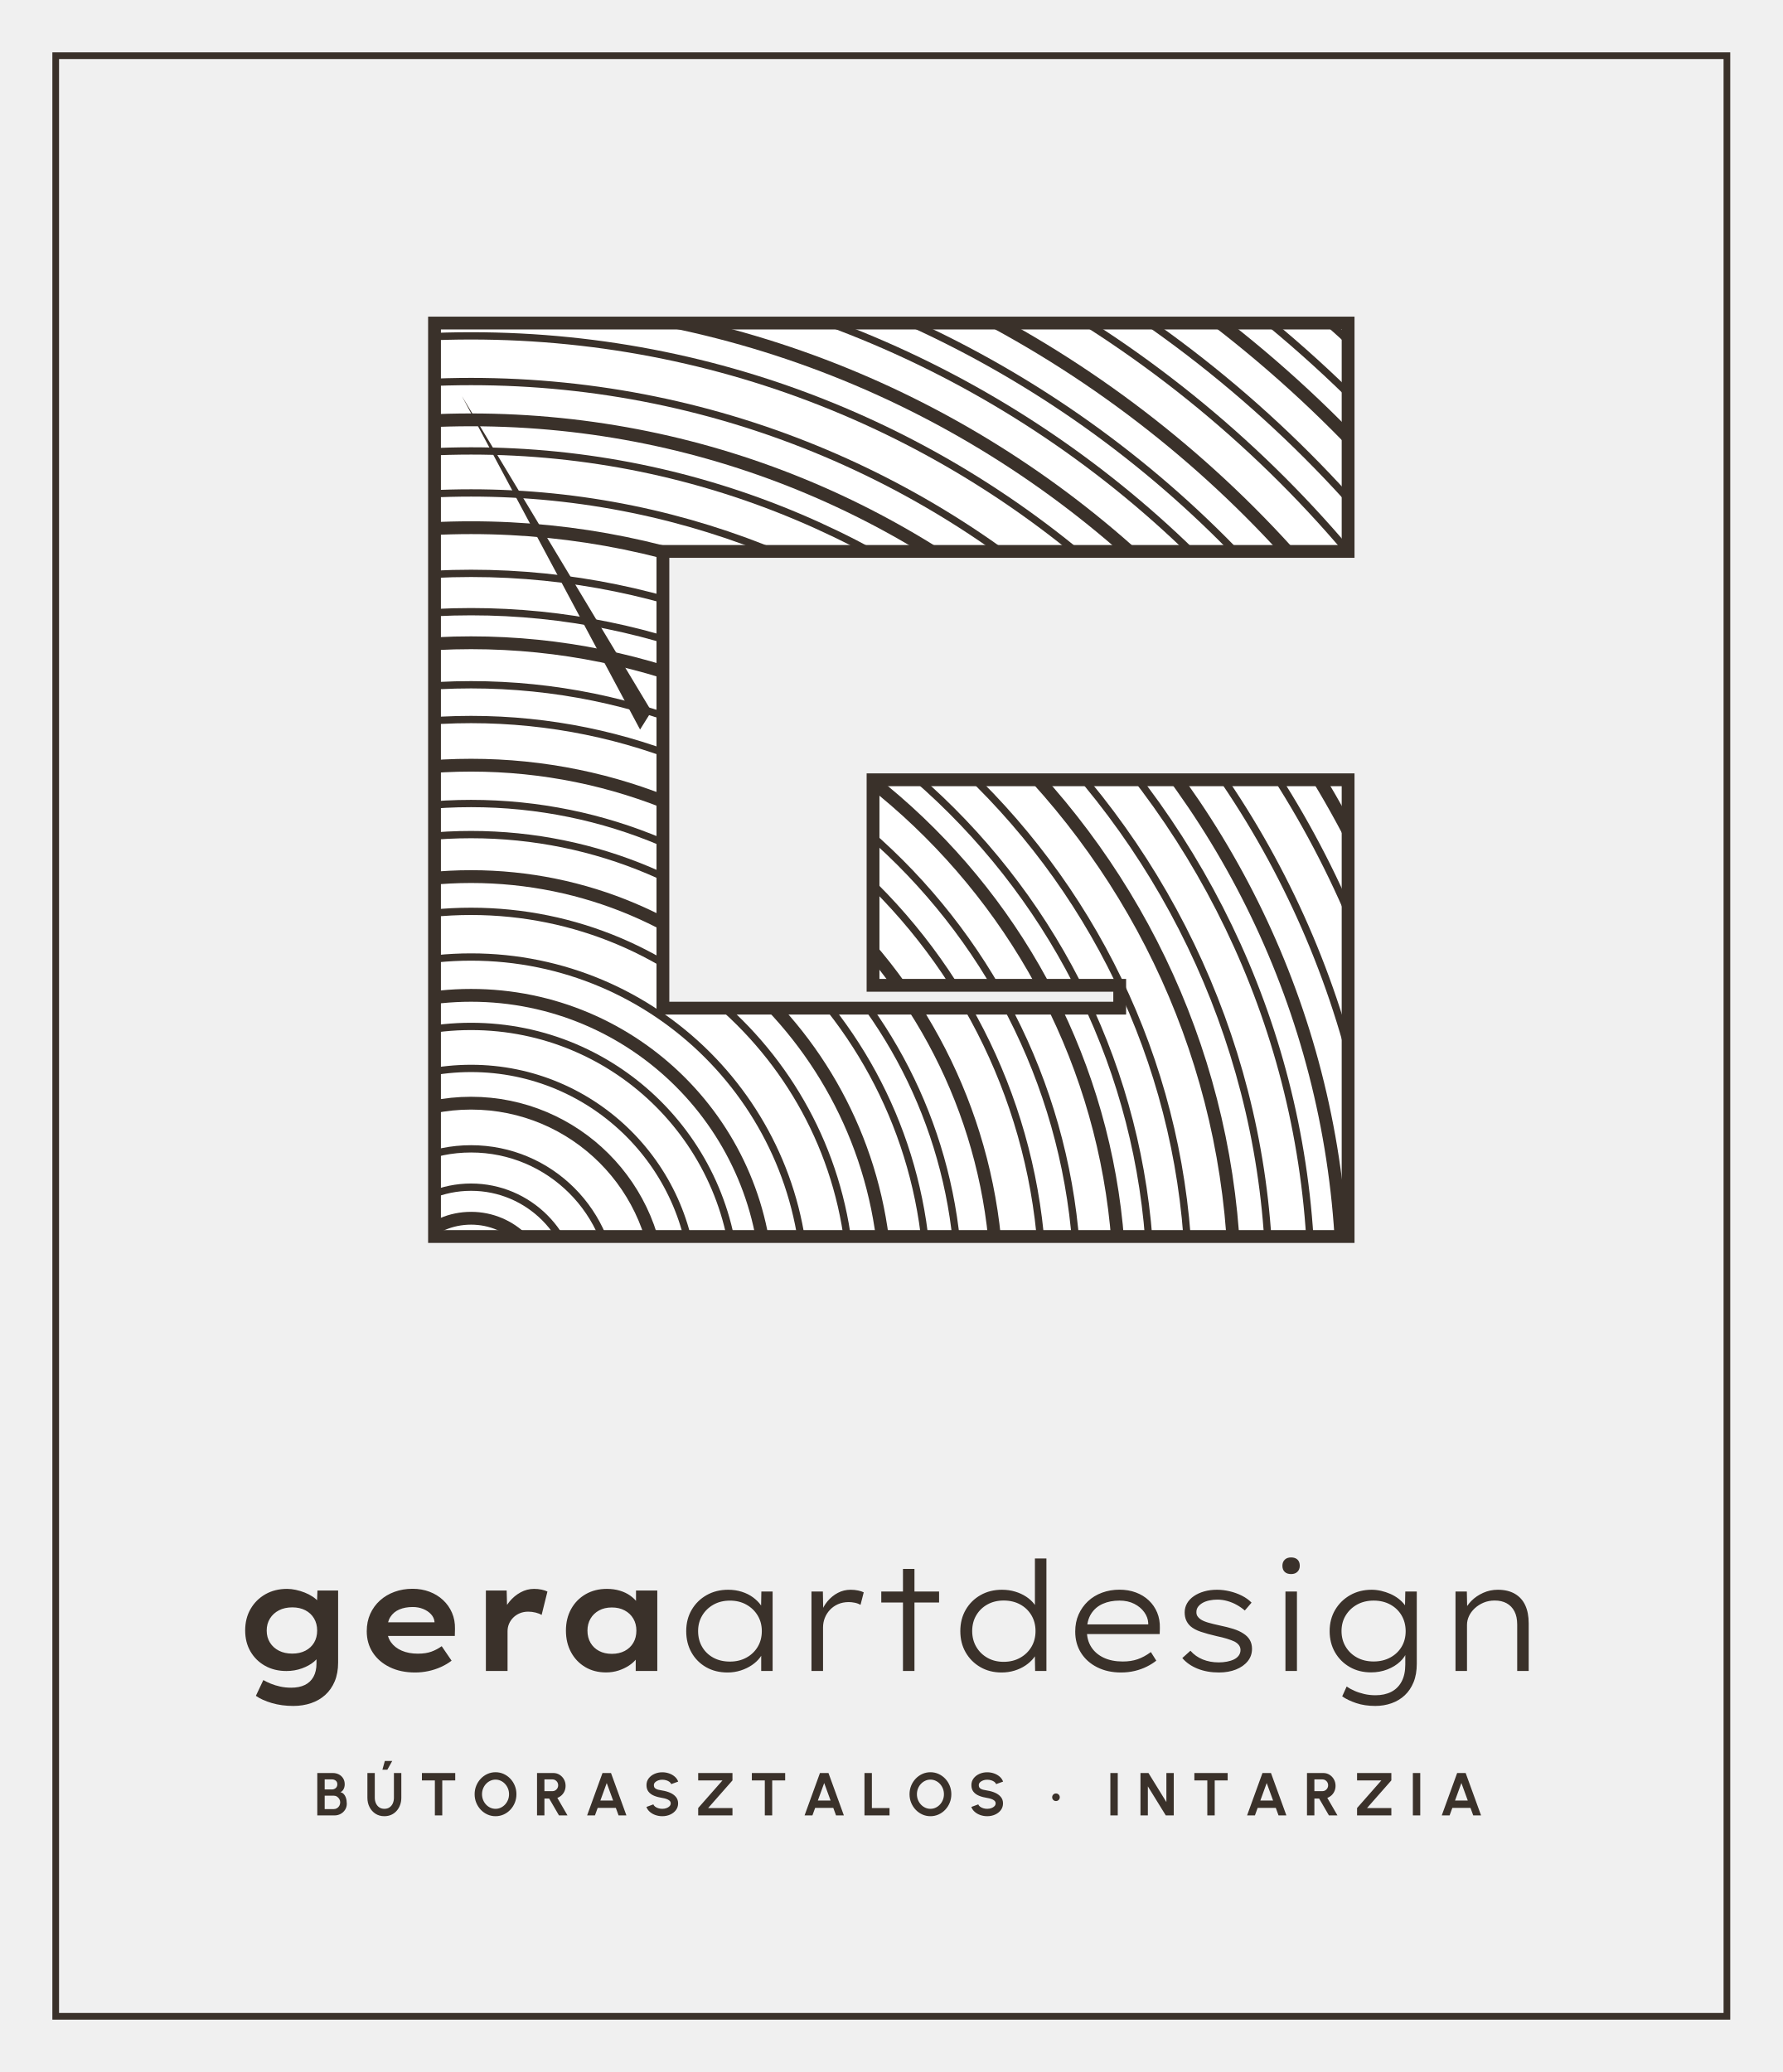
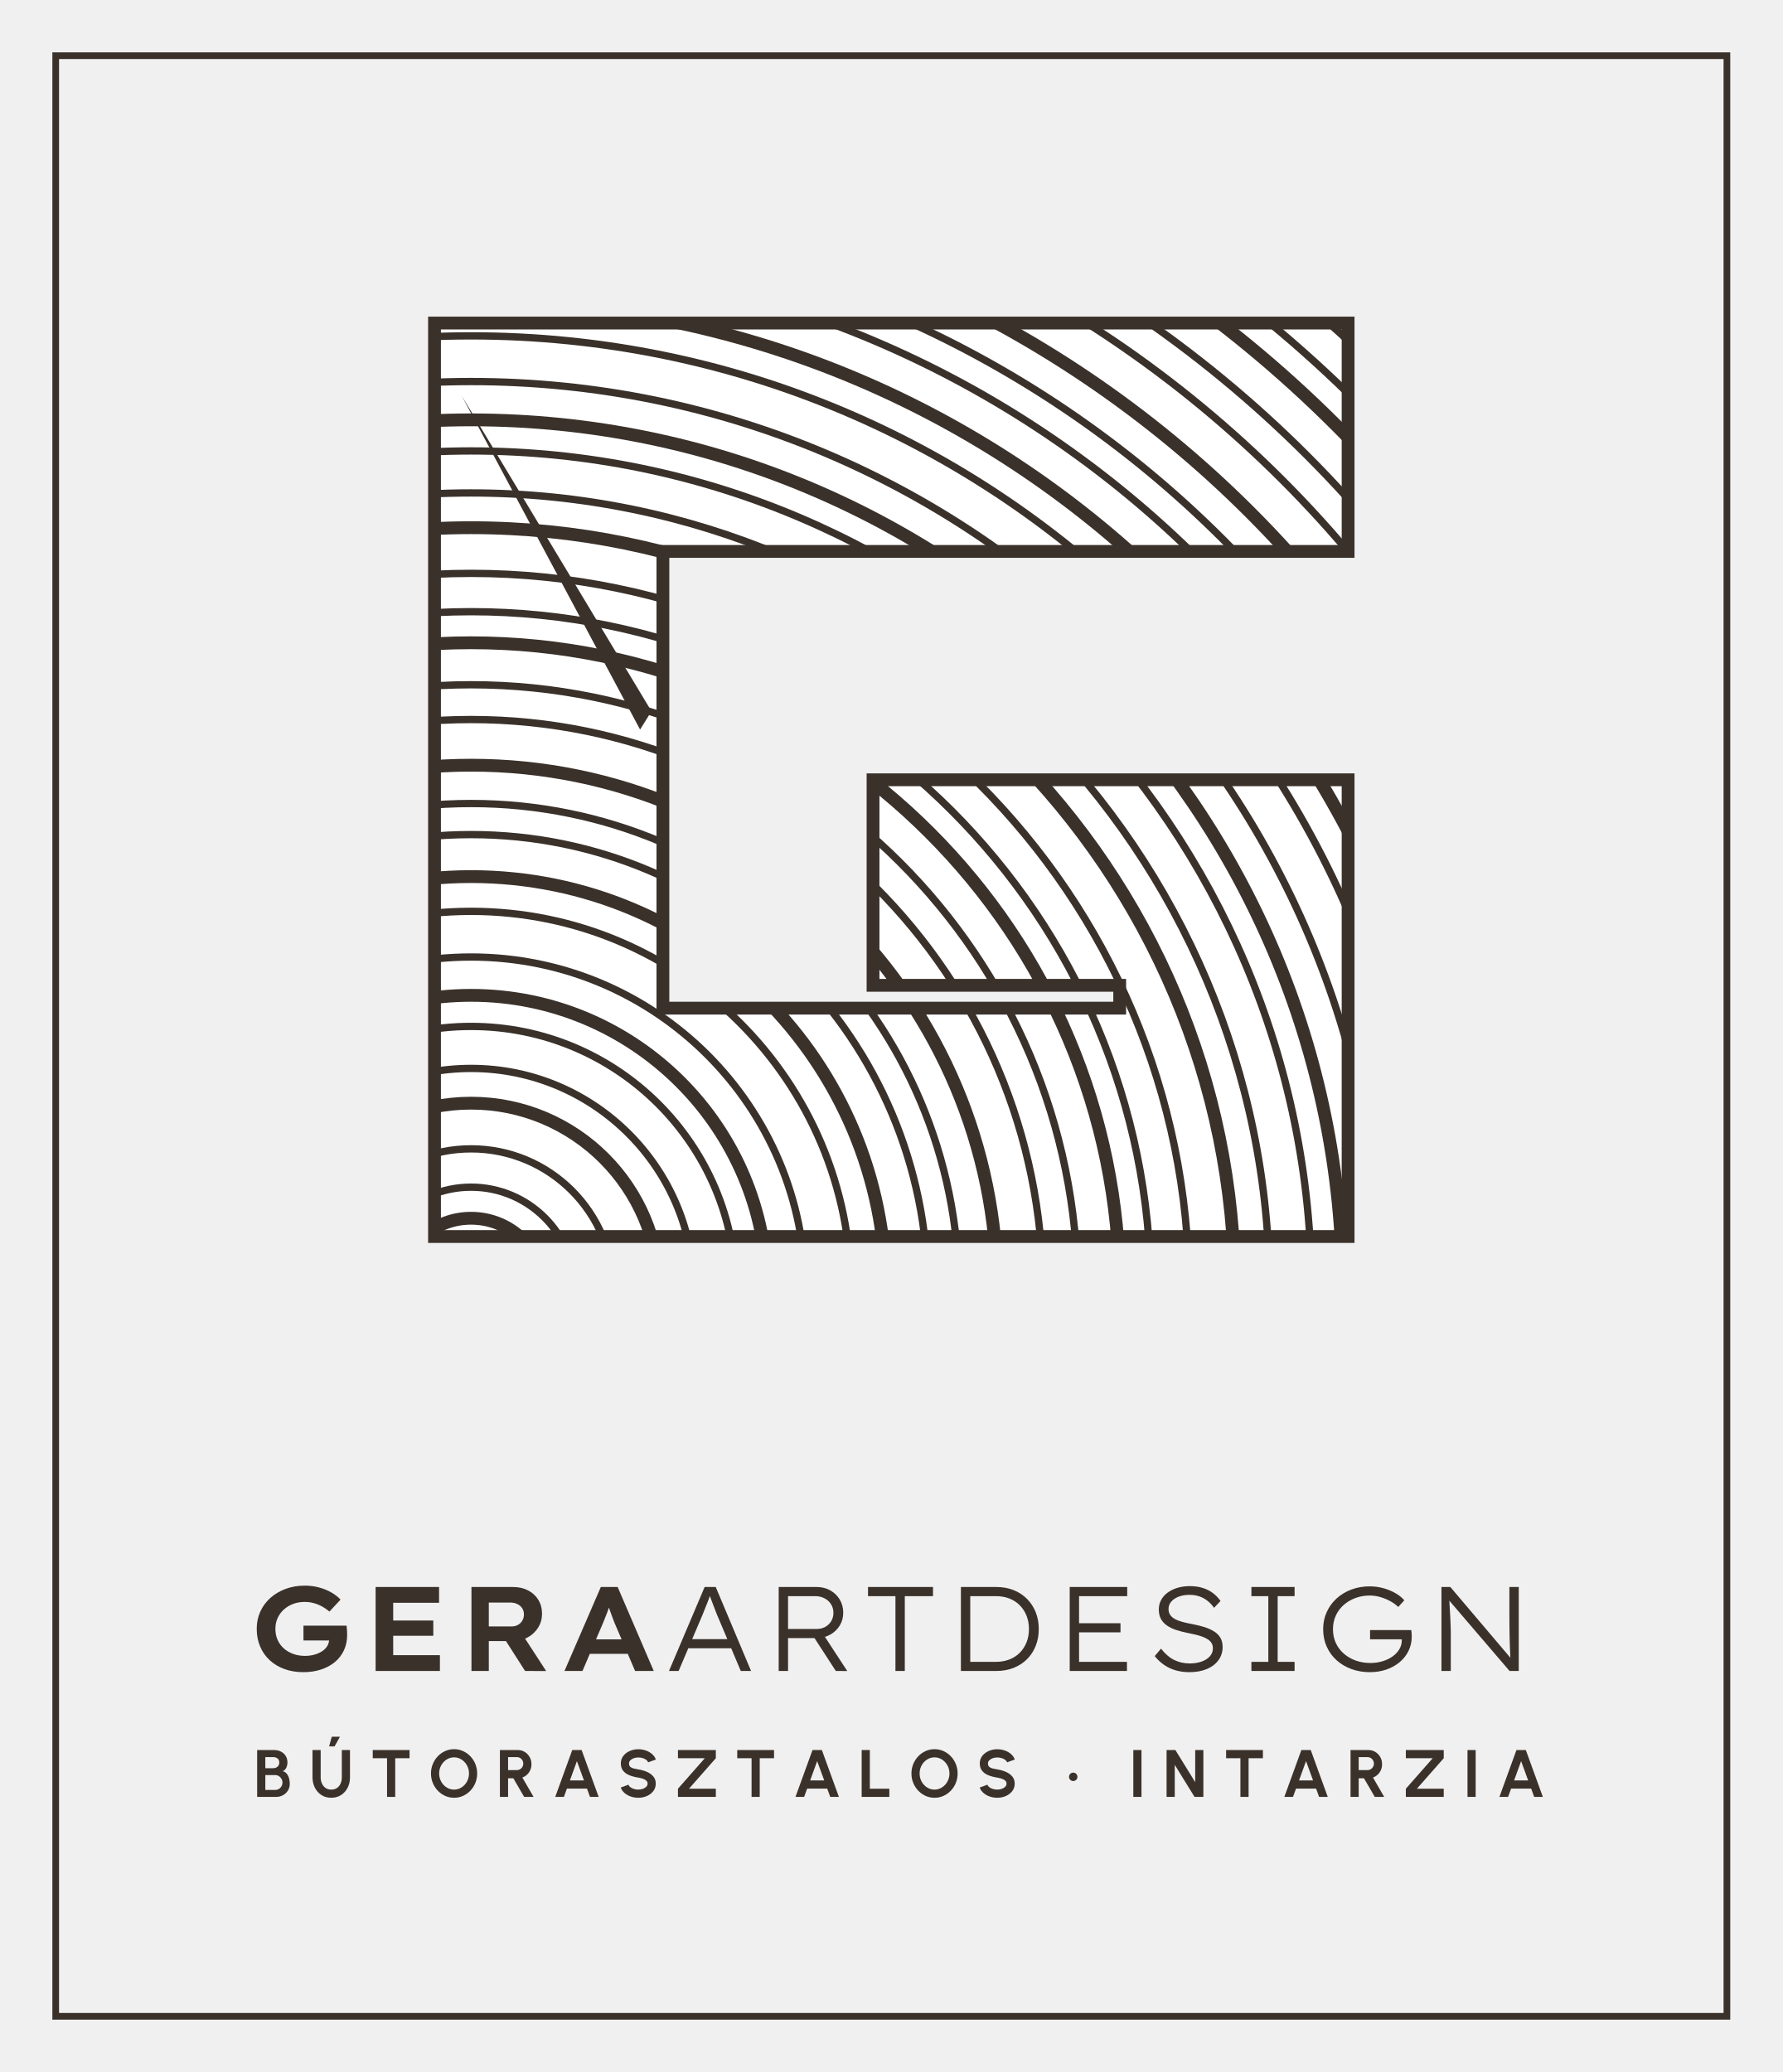
<svg xmlns="http://www.w3.org/2000/svg" viewBox="0 0 320 372" width="320" height="372">
  <rect x="10" y="10" width="300" height="352" fill="none" stroke="#3A312A" stroke-width="1.2" />
  <defs>
    <clipPath id="e5">
      <path d="M78 58H242V99H119V181H201V176.9H156.72V140H242V222H78Z" />
    </clipPath>
  </defs>
  <g clip-path="url(#e5)">
    <rect x="78" y="58" width="164" height="164" fill="#FFFFFF" />
    <circle cx="84.56" cy="231.84" r="13.12" fill="none" stroke="#3A312A" stroke-width="2.3" />
    <circle cx="84.56" cy="231.84" r="18.7" fill="none" stroke="#3A312A" stroke-width="1.31" />
    <circle cx="84.56" cy="231.84" r="25.58" fill="none" stroke="#3A312A" stroke-width="1.31" />
    <circle cx="84.56" cy="231.84" r="33.78" fill="none" stroke="#3A312A" stroke-width="2.3" />
    <circle cx="84.56" cy="231.84" r="40.02" fill="none" stroke="#3A312A" stroke-width="1.31" />
    <circle cx="84.56" cy="231.84" r="47.56" fill="none" stroke="#3A312A" stroke-width="1.31" />
    <circle cx="84.56" cy="231.84" r="53.14" fill="none" stroke="#3A312A" stroke-width="2.3" />
    <circle cx="84.56" cy="231.84" r="60.02" fill="none" stroke="#3A312A" stroke-width="1.31" />
    <circle cx="84.56" cy="231.84" r="68.22" fill="none" stroke="#3A312A" stroke-width="1.31" />
    <circle cx="84.56" cy="231.84" r="74.46" fill="none" stroke="#3A312A" stroke-width="2.3" />
    <circle cx="84.56" cy="231.84" r="82" fill="none" stroke="#3A312A" stroke-width="1.31" />
    <circle cx="84.56" cy="231.84" r="87.58" fill="none" stroke="#3A312A" stroke-width="1.31" />
    <circle cx="84.56" cy="231.84" r="94.46" fill="none" stroke="#3A312A" stroke-width="2.3" />
    <circle cx="84.56" cy="231.84" r="102.66" fill="none" stroke="#3A312A" stroke-width="1.31" />
    <circle cx="84.56" cy="231.84" r="108.9" fill="none" stroke="#3A312A" stroke-width="1.31" />
    <circle cx="84.56" cy="231.84" r="116.44" fill="none" stroke="#3A312A" stroke-width="2.3" />
    <circle cx="84.56" cy="231.84" r="122.02" fill="none" stroke="#3A312A" stroke-width="1.31" />
    <circle cx="84.56" cy="231.84" r="128.9" fill="none" stroke="#3A312A" stroke-width="1.31" />
    <circle cx="84.56" cy="231.84" r="137.1" fill="none" stroke="#3A312A" stroke-width="2.3" />
    <circle cx="84.56" cy="231.84" r="143.34" fill="none" stroke="#3A312A" stroke-width="1.31" />
    <circle cx="84.56" cy="231.84" r="150.88" fill="none" stroke="#3A312A" stroke-width="1.31" />
    <circle cx="84.56" cy="231.84" r="156.46" fill="none" stroke="#3A312A" stroke-width="2.3" />
    <circle cx="84.56" cy="231.84" r="163.34" fill="none" stroke="#3A312A" stroke-width="1.31" />
    <circle cx="84.56" cy="231.84" r="171.54" fill="none" stroke="#3A312A" stroke-width="1.31" />
    <circle cx="84.56" cy="231.84" r="177.78" fill="none" stroke="#3A312A" stroke-width="2.3" />
    <circle cx="84.56" cy="231.84" r="185.32" fill="none" stroke="#3A312A" stroke-width="1.31" />
    <circle cx="84.56" cy="231.84" r="190.9" fill="none" stroke="#3A312A" stroke-width="1.31" />
    <circle cx="84.56" cy="231.84" r="197.78" fill="none" stroke="#3A312A" stroke-width="2.3" />
    <circle cx="84.56" cy="231.84" r="205.98" fill="none" stroke="#3A312A" stroke-width="1.31" />
    <circle cx="84.56" cy="231.84" r="212.22" fill="none" stroke="#3A312A" stroke-width="1.31" />
    <circle cx="84.56" cy="231.84" r="219.76" fill="none" stroke="#3A312A" stroke-width="2.3" />
    <circle cx="84.56" cy="231.84" r="225.34" fill="none" stroke="#3A312A" stroke-width="1.31" />
    <circle cx="84.56" cy="231.84" r="232.22" fill="none" stroke="#3A312A" stroke-width="1.31" />
    <circle cx="84.56" cy="231.84" r="240.42" fill="none" stroke="#3A312A" stroke-width="2.3" />
    <circle cx="84.56" cy="231.84" r="246.66" fill="none" stroke="#3A312A" stroke-width="1.31" />
    <circle cx="84.56" cy="231.84" r="254.2" fill="none" stroke="#3A312A" stroke-width="1.31" />
    <circle cx="84.56" cy="231.84" r="259.78" fill="none" stroke="#3A312A" stroke-width="2.3" />
    <circle cx="84.56" cy="231.84" r="266.66" fill="none" stroke="#3A312A" stroke-width="1.31" />
    <circle cx="84.56" cy="231.84" r="274.86" fill="none" stroke="#3A312A" stroke-width="1.31" />
    <path d="M82.92 71.12L116.95 127.7L114.9 130.98Z" fill="#3A312A" />
  </g>
  <path d="M78 58H242V99H119V181H201V176.9H156.72V140H242V222H78Z" fill="none" stroke="#3A312A" stroke-width="2.3" />
-   <path d="M52.653 306.279Q50.572 306.279 48.802 305.761Q47.032 305.243 45.933 304.463L47.272 301.63Q47.866 301.975 48.626 302.286Q49.386 302.598 50.304 302.8Q51.223 303.003 52.27 303.003Q53.714 303.003 54.721 302.515Q55.728 302.028 56.271 301.048Q56.813 300.068 56.813 298.646V296.548L57.474 296.707Q57.278 297.558 56.396 298.31Q55.515 299.061 54.201 299.534Q52.888 300.008 51.42 300.008Q49.251 300.008 47.587 299.076Q45.923 298.144 44.967 296.507Q44.011 294.871 44.011 292.725Q44.011 290.547 44.981 288.868Q45.951 287.189 47.645 286.225Q49.339 285.262 51.535 285.262Q52.272 285.262 53.094 285.437Q53.916 285.612 54.697 285.921Q55.478 286.231 56.123 286.657Q56.767 287.083 57.185 287.588Q57.603 288.093 57.668 288.638L56.866 288.867L56.983 285.562H60.697V298.477Q60.697 300.403 60.089 301.852Q59.481 303.3 58.401 304.287Q57.321 305.275 55.843 305.777Q54.365 306.279 52.653 306.279ZM52.472 296.883Q53.81 296.883 54.822 296.362Q55.835 295.84 56.384 294.912Q56.933 293.985 56.933 292.746Q56.933 291.507 56.375 290.566Q55.818 289.625 54.814 289.103Q53.81 288.581 52.472 288.581Q51.097 288.581 50.071 289.112Q49.045 289.642 48.46 290.583Q47.875 291.524 47.875 292.746Q47.875 293.968 48.46 294.904Q49.045 295.84 50.071 296.362Q51.097 296.883 52.472 296.883ZM74.504 300.273Q71.92 300.273 69.961 299.315Q68.002 298.358 66.919 296.693Q65.835 295.029 65.835 292.867Q65.835 291.141 66.463 289.749Q67.091 288.357 68.207 287.347Q69.323 286.337 70.825 285.791Q72.326 285.245 74.057 285.245Q75.698 285.245 77.097 285.774Q78.496 286.303 79.532 287.269Q80.569 288.234 81.139 289.551Q81.709 290.868 81.672 292.45L81.644 293.708H68.51L67.883 291.257H78.45L77.998 291.75V291.158Q77.921 290.406 77.367 289.808Q76.812 289.209 75.957 288.864Q75.102 288.518 74.099 288.518Q72.727 288.518 71.692 288.957Q70.658 289.396 70.079 290.299Q69.501 291.202 69.501 292.581Q69.501 293.88 70.186 294.845Q70.87 295.81 72.113 296.352Q73.356 296.894 75.024 296.894Q76.457 296.894 77.455 296.526Q78.452 296.158 79.292 295.553L81.065 298.153Q80.217 298.806 79.142 299.29Q78.067 299.774 76.894 300.024Q75.722 300.273 74.504 300.273ZM87.221 300.0V285.562H90.952L91.079 290.477L90.216 289.895Q90.582 288.609 91.449 287.554Q92.317 286.499 93.462 285.88Q94.607 285.262 95.866 285.262Q96.559 285.262 97.205 285.393Q97.852 285.524 98.271 285.742L97.226 289.945Q96.81 289.678 96.149 289.515Q95.488 289.352 94.825 289.352Q93.993 289.352 93.307 289.64Q92.622 289.928 92.13 290.422Q91.639 290.916 91.375 291.538Q91.111 292.161 91.111 292.857V300.0ZM108.799 300.262Q106.676 300.262 105.054 299.299Q103.432 298.335 102.511 296.637Q101.591 294.939 101.591 292.751Q101.591 290.562 102.528 288.873Q103.465 287.183 105.126 286.222Q106.787 285.262 108.943 285.262Q110.201 285.262 111.264 285.582Q112.327 285.902 113.119 286.465Q113.912 287.028 114.408 287.704Q114.905 288.38 115.045 289.118L114.171 289.083V285.562H117.991V300.0H114.118V296.306L114.941 296.395Q114.79 297.099 114.268 297.79Q113.746 298.48 112.907 299.032Q112.067 299.584 111.023 299.923Q109.979 300.262 108.799 300.262ZM109.838 296.926Q111.148 296.926 112.144 296.404Q113.14 295.882 113.689 294.941Q114.238 294 114.238 292.751Q114.238 291.545 113.689 290.607Q113.14 289.669 112.144 289.134Q111.148 288.598 109.838 288.598Q108.517 288.598 107.535 289.134Q106.553 289.669 106.004 290.607Q105.455 291.545 105.455 292.751Q105.455 294 106.004 294.941Q106.553 295.882 107.535 296.404Q108.517 296.926 109.838 296.926Z" fill="#3A312A" />
-   <path d="M130.615 300.273Q128.419 300.273 126.751 299.318Q125.082 298.363 124.133 296.685Q123.184 295.006 123.184 292.85Q123.184 290.693 124.168 289.016Q125.151 287.34 126.851 286.38Q128.55 285.419 130.707 285.419Q132.022 285.419 133.156 285.78Q134.29 286.14 135.153 286.769Q136.017 287.398 136.567 288.164Q137.117 288.93 137.233 289.769L136.602 289.561L136.673 285.739H138.694V300.0H136.645V296.299L137.185 295.988Q137.023 296.793 136.451 297.562Q135.879 298.332 134.98 298.943Q134.081 299.554 132.963 299.913Q131.845 300.273 130.615 300.273ZM131.043 298.315Q132.685 298.315 133.98 297.609Q135.274 296.904 136.014 295.671Q136.754 294.439 136.754 292.835Q136.754 291.287 136.021 290.056Q135.288 288.825 133.994 288.097Q132.7 287.368 131.043 287.368Q129.358 287.368 128.07 288.097Q126.782 288.825 126.05 290.056Q125.317 291.287 125.317 292.835Q125.317 294.42 126.033 295.66Q126.749 296.899 128.037 297.607Q129.325 298.315 131.043 298.315ZM145.668 300.0V285.739H147.717L147.788 289.824L147.396 289.565Q147.76 288.425 148.552 287.48Q149.344 286.536 150.403 285.978Q151.462 285.419 152.706 285.419Q153.388 285.419 154.021 285.549Q154.653 285.678 155.05 285.882L154.473 288.132Q154.017 287.863 153.442 287.748Q152.867 287.632 152.377 287.632Q151.285 287.632 150.427 288.014Q149.57 288.395 148.969 289.043Q148.368 289.692 148.056 290.497Q147.745 291.303 147.745 292.175V300.0ZM162.093 300.0V281.682H164.156V300.0ZM158.198 287.706V285.739H168.576V287.706ZM179.804 300.273Q177.645 300.273 175.974 299.301Q174.303 298.33 173.345 296.658Q172.387 294.986 172.387 292.844Q172.387 290.687 173.356 289.015Q174.325 287.343 176.017 286.381Q177.709 285.419 179.855 285.419Q181.124 285.419 182.23 285.753Q183.337 286.086 184.22 286.669Q185.102 287.251 185.681 288.015Q186.26 288.78 186.444 289.623L185.78 289.419V279.799H187.843V300.0H185.818L185.752 296.266L186.293 296.122Q186.128 296.952 185.543 297.689Q184.957 298.427 184.085 299.014Q183.213 299.601 182.115 299.937Q181.016 300.273 179.804 300.273ZM180.168 298.358Q181.821 298.358 183.115 297.64Q184.409 296.921 185.149 295.679Q185.889 294.438 185.889 292.83Q185.889 291.255 185.161 290.013Q184.433 288.771 183.139 288.061Q181.844 287.352 180.168 287.352Q178.526 287.352 177.251 288.061Q175.975 288.771 175.247 290.008Q174.519 291.245 174.519 292.83Q174.519 294.409 175.245 295.658Q175.971 296.907 177.246 297.633Q178.521 298.358 180.168 298.358ZM201.22 300.273Q198.828 300.273 196.964 299.338Q195.1 298.403 194.057 296.751Q193.014 295.099 193.014 292.928Q193.014 291.223 193.621 289.859Q194.228 288.495 195.298 287.489Q196.368 286.484 197.828 285.945Q199.287 285.406 200.964 285.406Q202.562 285.406 203.907 285.908Q205.251 286.411 206.226 287.332Q207.201 288.253 207.725 289.513Q208.249 290.773 208.208 292.302L208.18 293.372H194.681L194.378 291.642H206.626L206.127 292.011L206.118 291.356Q206.061 290.356 205.403 289.439Q204.746 288.522 203.608 287.943Q202.469 287.364 200.95 287.364Q199.27 287.364 197.949 287.951Q196.628 288.538 195.868 289.741Q195.107 290.944 195.107 292.793Q195.107 294.478 195.9 295.711Q196.692 296.944 198.135 297.623Q199.578 298.301 201.55 298.301Q203.031 298.301 204.209 297.897Q205.387 297.494 206.595 296.606L207.566 298.146Q206.856 298.723 205.869 299.216Q204.882 299.709 203.712 299.991Q202.542 300.273 201.22 300.273ZM218.8 300.273Q216.678 300.273 214.981 299.591Q213.284 298.909 212.237 297.68L213.696 296.368Q214.601 297.403 215.904 297.932Q217.206 298.461 218.78 298.461Q219.552 298.461 220.264 298.323Q220.976 298.186 221.515 297.925Q222.055 297.664 222.37 297.229Q222.685 296.794 222.685 296.232Q222.685 295.294 221.598 294.712Q221.055 294.46 220.253 294.211Q219.451 293.962 218.368 293.737Q216.742 293.359 215.568 292.965Q214.394 292.57 213.704 291.967Q213.181 291.486 212.921 290.873Q212.662 290.261 212.662 289.49Q212.662 288.603 213.091 287.853Q213.521 287.103 214.318 286.559Q215.116 286.015 216.168 285.717Q217.22 285.419 218.466 285.419Q219.586 285.419 220.748 285.695Q221.911 285.971 222.935 286.486Q223.958 287 224.669 287.731L223.456 289.146Q222.814 288.585 222.018 288.14Q221.221 287.695 220.326 287.442Q219.432 287.189 218.539 287.189Q217.816 287.189 217.118 287.332Q216.421 287.474 215.908 287.762Q215.394 288.049 215.081 288.459Q214.768 288.869 214.768 289.408Q214.754 289.843 214.953 290.158Q215.151 290.473 215.513 290.725Q216.033 291.072 216.893 291.322Q217.753 291.572 218.986 291.837Q220.341 292.114 221.392 292.447Q222.444 292.779 223.171 293.258Q223.959 293.746 224.355 294.434Q224.751 295.122 224.751 296.016Q224.751 297.297 223.976 298.253Q223.202 299.209 221.864 299.741Q220.526 300.273 218.8 300.273ZM230.753 300.0V285.739H232.816V300.0ZM231.765 282.6Q231.019 282.6 230.613 282.206Q230.206 281.813 230.206 281.108Q230.206 280.443 230.619 280.029Q231.032 279.616 231.765 279.616Q232.51 279.616 232.917 280.009Q233.324 280.403 233.324 281.108Q233.324 281.772 232.91 282.186Q232.497 282.6 231.765 282.6ZM246.886 306.279Q244.976 306.279 243.457 305.769Q241.938 305.258 240.941 304.559L241.739 302.796Q242.322 303.198 243.109 303.549Q243.896 303.9 244.863 304.13Q245.83 304.36 246.928 304.36Q248.547 304.36 249.742 303.751Q250.938 303.142 251.602 301.906Q252.266 300.669 252.266 298.839V296.447L252.618 296.365Q252.275 297.439 251.334 298.323Q250.392 299.207 249.033 299.73Q247.674 300.254 246.124 300.254Q243.97 300.254 242.294 299.292Q240.618 298.33 239.652 296.658Q238.686 294.986 238.686 292.844Q238.686 290.697 239.677 289.025Q240.669 287.353 242.371 286.386Q244.074 285.419 246.237 285.419Q247.069 285.419 247.932 285.617Q248.795 285.816 249.584 286.164Q250.373 286.512 251.028 287.01Q251.683 287.508 252.141 288.112Q252.6 288.716 252.773 289.382L252.195 289.304L252.266 285.739H254.329V298.69Q254.329 300.602 253.754 302.013Q253.179 303.423 252.168 304.369Q251.156 305.315 249.791 305.797Q248.425 306.279 246.886 306.279ZM246.582 298.296Q248.261 298.296 249.564 297.59Q250.867 296.885 251.6 295.663Q252.333 294.442 252.333 292.849Q252.323 291.241 251.586 290.003Q250.849 288.766 249.553 288.065Q248.256 287.364 246.591 287.364Q244.918 287.364 243.623 288.076Q242.328 288.788 241.573 290.021Q240.818 291.254 240.818 292.83Q240.818 294.401 241.561 295.64Q242.304 296.88 243.599 297.588Q244.894 298.296 246.582 298.296ZM261.28 300.0V285.739H263.315L263.386 289.152L262.902 289.239Q263.278 288.275 264.147 287.402Q265.016 286.528 266.247 285.974Q267.479 285.419 268.867 285.419Q270.68 285.419 271.928 286.14Q273.177 286.862 273.797 288.204Q274.418 289.546 274.418 291.444V300.0H272.355V291.664Q272.355 290.252 271.86 289.297Q271.365 288.342 270.457 287.844Q269.549 287.345 268.307 287.354Q267.224 287.354 266.325 287.733Q265.426 288.112 264.747 288.738Q264.069 289.364 263.706 290.137Q263.343 290.909 263.343 291.727V300.0H262.318Q262.053 300.0 261.8 300.0Q261.546 300.0 261.28 300.0Z" fill="#3A312A" />
-   <path d="M56.958 325.934V318.321H59.731Q60.332 318.321 60.819 318.568Q61.307 318.815 61.594 319.274Q61.881 319.733 61.881 320.361Q61.881 320.639 61.798 320.92Q61.715 321.202 61.546 321.428Q61.377 321.653 61.111 321.761Q61.466 321.848 61.689 322.079Q61.913 322.309 62.037 322.614Q62.161 322.919 62.208 323.238Q62.255 323.558 62.255 323.832Q62.255 324.431 61.955 324.906Q61.656 325.382 61.153 325.658Q60.65 325.934 60.04 325.934ZM58.284 324.798H59.906Q60.229 324.798 60.492 324.639Q60.756 324.481 60.913 324.203Q61.071 323.925 61.071 323.573Q61.071 323.27 60.913 322.998Q60.756 322.727 60.492 322.558Q60.229 322.389 59.906 322.389H58.284ZM58.284 321.271H59.581Q59.982 321.271 60.268 321.02Q60.554 320.77 60.554 320.352Q60.554 319.912 60.268 319.688Q59.982 319.464 59.581 319.464H58.284ZM69 326.075Q68.086 326.075 67.4 325.63Q66.713 325.184 66.333 324.431Q65.952 323.677 65.952 322.758V318.321H67.278V322.758Q67.278 323.302 67.481 323.755Q67.684 324.208 68.069 324.478Q68.454 324.749 69 324.749Q69.555 324.749 69.937 324.479Q70.32 324.21 70.517 323.757Q70.714 323.304 70.714 322.758V318.321H72.041V322.758Q72.041 323.449 71.825 324.05Q71.608 324.651 71.205 325.108Q70.803 325.564 70.244 325.82Q69.685 326.075 69 326.075ZM68.649 317.723 69.084 316.157H70.411L69.535 317.723ZM81.719 318.321V319.648H79.392V325.934H78.065V319.648H75.74V318.321ZM88.953 326.075Q88.181 326.075 87.501 325.768Q86.822 325.461 86.305 324.917Q85.788 324.373 85.495 323.658Q85.201 322.943 85.201 322.128Q85.201 321.312 85.495 320.597Q85.788 319.882 86.305 319.338Q86.822 318.794 87.501 318.487Q88.181 318.18 88.953 318.18Q89.731 318.18 90.411 318.487Q91.09 318.794 91.607 319.338Q92.123 319.882 92.414 320.597Q92.705 321.312 92.705 322.128Q92.705 322.943 92.414 323.658Q92.123 324.373 91.607 324.917Q91.09 325.461 90.411 325.768Q89.731 326.075 88.953 326.075ZM88.953 324.749Q89.455 324.749 89.893 324.542Q90.332 324.335 90.667 323.974Q91.001 323.613 91.19 323.139Q91.378 322.665 91.378 322.128Q91.378 321.588 91.189 321.113Q90.999 320.639 90.665 320.279Q90.33 319.919 89.892 319.713Q89.453 319.507 88.953 319.507Q88.452 319.507 88.013 319.714Q87.575 319.92 87.24 320.281Q86.905 320.642 86.717 321.116Q86.528 321.59 86.528 322.128Q86.528 322.669 86.718 323.143Q86.907 323.617 87.242 323.978Q87.576 324.339 88.015 324.544Q88.454 324.749 88.953 324.749ZM96.403 325.934V318.321H99.322Q99.941 318.321 100.441 318.63Q100.941 318.939 101.235 319.459Q101.528 319.98 101.528 320.612Q101.528 321.127 101.342 321.56Q101.156 321.994 100.822 322.309Q100.488 322.624 100.05 322.786L101.874 325.934H100.343L98.585 322.906H97.73V325.934ZM97.73 321.579H99.172Q99.454 321.579 99.687 321.437Q99.921 321.295 100.061 321.056Q100.201 320.817 100.201 320.521Q100.201 320.226 100.061 319.987Q99.921 319.748 99.687 319.606Q99.454 319.464 99.172 319.464H97.73ZM108.156 318.321H109.682L112.448 325.934H111.04L110.55 324.586H107.289L106.799 325.934H105.392ZM107.775 323.259H110.062L108.915 320.119ZM118.888 326.075Q118.257 326.075 117.677 325.876Q117.096 325.677 116.662 325.304Q116.227 324.931 116.039 324.414L117.285 323.953Q117.362 324.173 117.595 324.353Q117.828 324.534 118.165 324.641Q118.502 324.749 118.888 324.749Q119.282 324.749 119.628 324.626Q119.973 324.503 120.187 324.284Q120.4 324.065 120.4 323.772Q120.4 323.473 120.178 323.279Q119.955 323.084 119.607 322.97Q119.259 322.855 118.888 322.797Q118.078 322.671 117.436 322.411Q116.794 322.151 116.423 321.687Q116.052 321.223 116.052 320.493Q116.052 319.8 116.447 319.282Q116.841 318.765 117.489 318.477Q118.136 318.189 118.888 318.189Q119.512 318.189 120.094 318.387Q120.675 318.584 121.113 318.959Q121.55 319.333 121.741 319.862L120.491 320.314Q120.414 320.092 120.18 319.913Q119.947 319.735 119.611 319.63Q119.275 319.525 118.888 319.525Q118.502 319.52 118.158 319.645Q117.813 319.771 117.596 319.99Q117.379 320.209 117.379 320.493Q117.379 320.855 117.582 321.041Q117.786 321.227 118.127 321.312Q118.469 321.396 118.888 321.464Q119.652 321.582 120.298 321.865Q120.945 322.149 121.336 322.62Q121.727 323.091 121.727 323.772Q121.727 324.463 121.334 324.982Q120.941 325.5 120.296 325.788Q119.65 326.075 118.888 326.075ZM125.332 325.934V324.607L129.696 319.648H125.332V318.321H131.487V319.648L127.123 324.607H131.487V325.934ZM140.947 318.321V319.648H138.62V325.934H137.293V319.648H134.967V318.321ZM147.193 318.321H148.719L151.485 325.934H150.078L149.588 324.586H146.327L145.837 325.934H144.429ZM146.813 323.259H149.1L147.953 320.119ZM155.185 325.934V318.321H156.512V324.607H159.679V325.934ZM167.023 326.075Q166.251 326.075 165.571 325.768Q164.891 325.461 164.375 324.917Q163.858 324.373 163.564 323.658Q163.271 322.943 163.271 322.128Q163.271 321.312 163.564 320.597Q163.858 319.882 164.375 319.338Q164.891 318.794 165.571 318.487Q166.251 318.18 167.023 318.18Q167.8 318.18 168.48 318.487Q169.16 318.794 169.676 319.338Q170.193 319.882 170.484 320.597Q170.775 321.312 170.775 322.128Q170.775 322.943 170.484 323.658Q170.193 324.373 169.676 324.917Q169.16 325.461 168.48 325.768Q167.8 326.075 167.023 326.075ZM167.023 324.749Q167.524 324.749 167.963 324.542Q168.402 324.335 168.736 323.974Q169.071 323.613 169.259 323.139Q169.448 322.665 169.448 322.128Q169.448 321.588 169.258 321.113Q169.069 320.639 168.734 320.279Q168.4 319.919 167.961 319.713Q167.523 319.507 167.023 319.507Q166.521 319.507 166.083 319.714Q165.644 319.92 165.31 320.281Q164.975 320.642 164.786 321.116Q164.598 321.59 164.598 322.128Q164.598 322.669 164.787 323.143Q164.977 323.617 165.311 323.978Q165.646 324.339 166.085 324.544Q166.523 324.749 167.023 324.749ZM177.213 326.075Q176.583 326.075 176.002 325.876Q175.421 325.677 174.987 325.304Q174.552 324.931 174.364 324.414L175.61 323.953Q175.687 324.173 175.92 324.353Q176.154 324.534 176.49 324.641Q176.827 324.749 177.213 324.749Q177.608 324.749 177.953 324.626Q178.298 324.503 178.512 324.284Q178.726 324.065 178.726 323.772Q178.726 323.473 178.503 323.279Q178.28 323.084 177.932 322.97Q177.584 322.855 177.213 322.797Q176.403 322.671 175.762 322.411Q175.12 322.151 174.748 321.687Q174.377 321.223 174.377 320.493Q174.377 319.8 174.772 319.282Q175.167 318.765 175.814 318.477Q176.461 318.189 177.213 318.189Q177.837 318.189 178.419 318.387Q179 318.584 179.438 318.959Q179.875 319.333 180.066 319.862L178.816 320.314Q178.739 320.092 178.505 319.913Q178.272 319.735 177.936 319.63Q177.601 319.525 177.213 319.525Q176.827 319.52 176.483 319.645Q176.138 319.771 175.921 319.99Q175.704 320.209 175.704 320.493Q175.704 320.855 175.907 321.041Q176.111 321.227 176.453 321.312Q176.794 321.396 177.213 321.464Q177.977 321.582 178.623 321.865Q179.27 322.149 179.661 322.62Q180.052 323.091 180.052 323.772Q180.052 324.463 179.659 324.982Q179.266 325.5 178.621 325.788Q177.975 326.075 177.213 326.075ZM189.558 323.354Q189.272 323.354 189.075 323.155Q188.877 322.957 188.877 322.67Q188.877 322.389 189.075 322.189Q189.272 321.989 189.558 321.989Q189.842 321.989 190.042 322.189Q190.242 322.389 190.242 322.67Q190.242 322.957 190.042 323.155Q189.842 323.354 189.558 323.354ZM199.323 325.934V318.321H200.65V325.934ZM204.728 325.934V318.321H206.163L209.379 323.537V318.321H210.706V325.934H209.273L206.055 320.718V325.934ZM220.381 318.321V319.648H218.054V325.934H216.727V319.648H214.402V318.321ZM226.628 318.321H228.154L230.92 325.934H229.512L229.022 324.586H225.761L225.271 325.934H223.864ZM226.247 323.259H228.534L227.387 320.119ZM234.619 325.934V318.321H237.538Q238.158 318.321 238.658 318.63Q239.158 318.939 239.451 319.459Q239.745 319.98 239.745 320.612Q239.745 321.127 239.559 321.56Q239.373 321.994 239.039 322.309Q238.704 322.624 238.266 322.786L240.091 325.934H238.559L236.801 322.906H235.946V325.934ZM235.946 321.579H237.388Q237.67 321.579 237.904 321.437Q238.138 321.295 238.278 321.056Q238.418 320.817 238.418 320.521Q238.418 320.226 238.278 319.987Q238.138 319.748 237.904 319.606Q237.67 319.464 237.388 319.464H235.946ZM243.608 325.934V324.607L247.973 319.648H243.608V318.321H249.763V319.648L245.399 324.607H249.763V325.934ZM253.624 325.934V318.321H254.951V325.934ZM261.576 318.321H263.102L265.868 325.934H264.461L263.97 324.586H260.71L260.219 325.934H258.812ZM261.196 323.259H263.483L262.336 320.119Z" fill="#3A312A" />
+   <path d="M54.447 300.215Q52.629 300.215 51.103 299.67Q49.577 299.126 48.453 298.103Q47.328 297.08 46.707 295.635Q46.086 294.191 46.086 292.421Q46.086 290.765 46.722 289.352Q47.357 287.94 48.53 286.892Q49.703 285.843 51.278 285.262Q52.853 284.68 54.719 284.68Q56.121 284.68 57.343 285.025Q58.566 285.369 59.537 285.938Q60.508 286.507 61.131 287.192L59.138 289.335Q58.533 288.816 57.839 288.434Q57.146 288.051 56.359 287.827Q55.572 287.603 54.694 287.603Q53.574 287.603 52.616 287.966Q51.659 288.329 50.945 288.977Q50.232 289.626 49.834 290.505Q49.436 291.384 49.436 292.421Q49.436 293.562 49.851 294.465Q50.266 295.368 51.001 295.997Q51.736 296.626 52.692 296.96Q53.647 297.293 54.736 297.293Q55.639 297.293 56.437 297.07Q57.235 296.848 57.838 296.45Q58.442 296.052 58.764 295.497Q59.086 294.942 59.082 294.312V293.87L59.514 294.521H54.475V291.862H62.21Q62.245 292.141 62.27 292.467Q62.296 292.793 62.307 293.081Q62.318 293.368 62.318 293.518Q62.318 295.074 61.728 296.316Q61.138 297.558 60.09 298.42Q59.042 299.281 57.607 299.748Q56.172 300.215 54.447 300.215ZM67.428 300.0V284.927H78.817V287.761H70.583V297.166H78.968V300.0ZM69.022 293.682V290.94H77.783V293.682ZM84.633 300.0V284.927H92.132Q93.638 284.927 94.811 285.543Q95.985 286.159 96.644 287.24Q97.302 288.321 97.302 289.714Q97.302 291.094 96.607 292.208Q95.912 293.322 94.723 293.977Q93.534 294.631 92.077 294.631H87.746V300.0ZM94.258 300.0 89.908 293.195 93.262 292.657 98.043 300.013ZM87.746 292.006H91.843Q92.487 292.006 92.982 291.727Q93.478 291.448 93.765 290.957Q94.053 290.466 94.053 289.835Q94.053 289.208 93.739 288.732Q93.425 288.256 92.869 287.987Q92.312 287.719 91.586 287.719H87.746ZM101.332 300.0 107.855 284.927H110.877L117.356 300.0H114.007L110.318 291.368Q110.16 290.975 109.977 290.486Q109.794 289.997 109.608 289.478Q109.422 288.959 109.253 288.465Q109.084 287.971 108.968 287.578L109.642 287.565Q109.508 288.045 109.342 288.537Q109.175 289.029 108.992 289.517Q108.808 290.005 108.614 290.477Q108.421 290.949 108.236 291.42L104.56 300.0ZM104.321 296.926 105.418 294.326H113.142L113.988 296.926Z" fill="#3A312A" />
+   <path d="M120.092 300.0 126.49 284.927H128.482L134.825 300.0H132.978L128.63 289.706Q128.43 289.195 128.247 288.707Q128.064 288.22 127.882 287.753Q127.7 287.287 127.528 286.815Q127.357 286.344 127.194 285.876L127.656 285.866Q127.468 286.445 127.293 286.928Q127.117 287.411 126.935 287.862Q126.753 288.313 126.563 288.782Q126.373 289.252 126.155 289.814L121.821 300.0ZM122.776 295.927 123.446 294.289H131.39L131.933 295.927ZM139.784 300.0V284.927H146.636Q147.972 284.927 149.048 285.534Q150.124 286.142 150.747 287.185Q151.371 288.229 151.371 289.53Q151.371 290.834 150.732 291.866Q150.092 292.898 148.997 293.5Q147.902 294.101 146.553 294.101H141.464V300.0ZM150.041 300.0 145.736 293.363 147.401 292.828 152.092 300.01ZM141.464 292.463H146.574Q147.463 292.463 148.148 292.083Q148.834 291.703 149.222 291.042Q149.609 290.38 149.609 289.542Q149.609 288.698 149.182 288.021Q148.755 287.344 148.009 286.955Q147.264 286.565 146.308 286.565H141.464ZM160.743 300.0V286.565H155.819V284.927H167.486V286.565H162.422V300.0ZM172.493 300.0V284.927H178.871Q180.58 284.927 181.974 285.49Q183.367 286.054 184.375 287.074Q185.382 288.095 185.927 289.466Q186.471 290.837 186.471 292.463Q186.471 294.1 185.927 295.482Q185.382 296.864 184.38 297.868Q183.378 298.873 181.979 299.437Q180.58 300.0 178.871 300.0ZM174.173 298.666 173.986 298.362H178.763Q180.121 298.362 181.223 297.926Q182.324 297.49 183.09 296.702Q183.857 295.913 184.283 294.845Q184.709 293.778 184.709 292.463Q184.709 291.17 184.283 290.097Q183.857 289.024 183.085 288.23Q182.314 287.436 181.217 287.001Q180.121 286.565 178.763 286.565H173.921L174.173 286.304ZM192.024 300.0V284.927H202.347V286.565H193.703V298.362H202.303V300.0ZM192.857 293.066V291.428H201.141V293.066ZM213.508 300.215Q212.201 300.215 211.068 299.892Q209.936 299.569 208.989 298.924Q208.042 298.278 207.289 297.331L208.416 295.993Q209.544 297.427 210.808 298.038Q212.071 298.65 213.588 298.65Q214.734 298.65 215.682 298.319Q216.63 297.988 217.183 297.369Q217.736 296.749 217.728 295.927Q217.728 295.363 217.471 294.967Q217.213 294.57 216.77 294.293Q216.327 294.015 215.752 293.812Q215.176 293.609 214.548 293.462Q213.92 293.314 213.27 293.191Q212.096 292.957 211.126 292.636Q210.156 292.315 209.457 291.822Q208.758 291.329 208.389 290.639Q208.02 289.95 208.02 288.955Q208.02 288.018 208.439 287.248Q208.858 286.477 209.616 285.923Q210.375 285.369 211.38 285.068Q212.385 284.767 213.556 284.767Q214.855 284.767 215.881 285.085Q216.908 285.403 217.711 285.997Q218.513 286.591 219.096 287.438L217.937 288.662Q217.411 287.911 216.739 287.388Q216.067 286.865 215.264 286.598Q214.461 286.332 213.525 286.332Q212.448 286.332 211.603 286.652Q210.758 286.972 210.263 287.54Q209.767 288.109 209.767 288.878Q209.767 289.481 210.05 289.915Q210.334 290.349 210.872 290.655Q211.41 290.96 212.208 291.179Q213.006 291.399 213.995 291.579Q215.118 291.787 216.114 292.093Q217.11 292.399 217.869 292.853Q218.628 293.308 219.051 294.001Q219.475 294.694 219.475 295.701Q219.475 297.029 218.733 298.056Q217.99 299.082 216.653 299.649Q215.315 300.215 213.508 300.215ZM224.642 300.0V298.361H227.678V286.565H224.642V284.927H232.394V286.565H229.357V298.361H232.394V300.0ZM245.887 300.215Q244.133 300.215 242.613 299.662Q241.092 299.109 239.948 298.088Q238.805 297.067 238.163 295.639Q237.521 294.211 237.521 292.489Q237.521 290.848 238.15 289.447Q238.78 288.045 239.915 287.003Q241.051 285.96 242.576 285.384Q244.101 284.809 245.871 284.809Q247.161 284.809 248.361 285.147Q249.561 285.486 250.534 286.051Q251.507 286.615 252.085 287.315L251.008 288.507Q250.364 287.893 249.529 287.443Q248.694 286.994 247.757 286.725Q246.821 286.457 245.893 286.457Q244.496 286.457 243.29 286.911Q242.084 287.364 241.18 288.175Q240.276 288.985 239.779 290.087Q239.283 291.189 239.283 292.489Q239.283 293.86 239.795 294.974Q240.308 296.088 241.235 296.893Q242.162 297.698 243.375 298.133Q244.587 298.567 245.99 298.567Q247.154 298.567 248.191 298.252Q249.229 297.938 250.008 297.374Q250.788 296.81 251.217 296.065Q251.646 295.319 251.632 294.482V293.819L252.003 294.312H245.942V292.656H253.337Q253.369 292.847 253.385 293.055Q253.401 293.264 253.412 293.464Q253.423 293.665 253.423 293.823Q253.423 295.231 252.843 296.404Q252.264 297.577 251.244 298.427Q250.225 299.278 248.861 299.747Q247.496 300.215 245.887 300.215ZM258.756 300.0V284.927H260.355L271.461 298.016L271.217 298.406Q271.142 297.999 271.109 297.248Q271.076 296.497 271.041 295.576Q271.006 294.655 270.988 293.7Q270.971 292.746 270.962 291.899Q270.953 291.052 270.953 290.47V284.927H272.633V300.0H270.983L259.954 287.122L260.138 286.665Q260.166 287.291 260.206 288.028Q260.247 288.765 260.295 289.527Q260.343 290.289 260.371 290.995Q260.4 291.701 260.417 292.267Q260.435 292.833 260.435 293.144V300.0Z" fill="#3A312A" />
+   <path d="M46.163 322.61V314.2H49.227Q49.89 314.2 50.429 314.472Q50.968 314.745 51.285 315.252Q51.601 315.759 51.601 316.453Q51.601 316.76 51.51 317.071Q51.419 317.382 51.232 317.631Q51.045 317.881 50.751 318Q51.143 318.096 51.39 318.351Q51.637 318.605 51.774 318.942Q51.911 319.279 51.963 319.632Q52.015 319.984 52.015 320.288Q52.015 320.95 51.684 321.475Q51.353 322 50.797 322.305Q50.242 322.61 49.568 322.61ZM47.628 321.355H49.42Q49.776 321.355 50.067 321.18Q50.359 321.004 50.533 320.698Q50.707 320.391 50.707 320.002Q50.707 319.666 50.533 319.367Q50.359 319.067 50.067 318.88Q49.776 318.693 49.42 318.693H47.628ZM47.628 317.459H49.061Q49.503 317.459 49.82 317.182Q50.136 316.904 50.136 316.443Q50.136 315.957 49.82 315.71Q49.503 315.462 49.061 315.462H47.628ZM59.466 322.766Q58.457 322.766 57.699 322.274Q56.941 321.781 56.52 320.949Q56.099 320.117 56.099 319.102V314.2H57.565V319.102Q57.565 319.703 57.789 320.203Q58.012 320.703 58.438 321.002Q58.863 321.3 59.466 321.3Q60.08 321.3 60.502 321.003Q60.925 320.705 61.142 320.205Q61.36 319.704 61.36 319.102V314.2H62.826V319.102Q62.826 319.865 62.587 320.528Q62.348 321.192 61.903 321.697Q61.458 322.201 60.841 322.484Q60.223 322.766 59.466 322.766ZM59.079 313.539 59.559 311.809H61.025L60.057 313.539ZM73.518 314.2V315.665H70.947V322.61H69.481V315.665H66.912V314.2ZM81.51 322.766Q80.657 322.766 79.906 322.427Q79.155 322.087 78.585 321.487Q78.014 320.886 77.69 320.096Q77.365 319.306 77.365 318.405Q77.365 317.504 77.69 316.714Q78.014 315.924 78.585 315.323Q79.155 314.722 79.906 314.383Q80.657 314.043 81.51 314.043Q82.369 314.043 83.12 314.383Q83.871 314.722 84.442 315.323Q85.013 315.924 85.334 316.714Q85.655 317.504 85.655 318.405Q85.655 319.306 85.334 320.096Q85.013 320.886 84.442 321.487Q83.871 322.087 83.12 322.427Q82.369 322.766 81.51 322.766ZM81.51 321.3Q82.064 321.3 82.549 321.072Q83.033 320.843 83.403 320.444Q83.773 320.046 83.981 319.522Q84.19 318.999 84.19 318.405Q84.19 317.809 83.98 317.284Q83.771 316.76 83.401 316.362Q83.031 315.964 82.547 315.737Q82.062 315.509 81.51 315.509Q80.956 315.509 80.472 315.738Q79.987 315.966 79.617 316.365Q79.248 316.764 79.039 317.287Q78.831 317.811 78.831 318.405Q78.831 319.003 79.04 319.526Q79.25 320.05 79.62 320.449Q79.989 320.847 80.474 321.074Q80.958 321.3 81.51 321.3ZM89.74 322.61V314.2H92.965Q93.649 314.2 94.202 314.541Q94.754 314.882 95.078 315.457Q95.403 316.032 95.403 316.731Q95.403 317.299 95.197 317.778Q94.992 318.257 94.623 318.605Q94.253 318.953 93.769 319.132L95.785 322.61H94.093L92.151 319.264H91.206V322.61ZM91.206 317.798H92.799Q93.111 317.798 93.369 317.642Q93.627 317.485 93.782 317.221Q93.937 316.956 93.937 316.63Q93.937 316.304 93.782 316.04Q93.627 315.776 93.369 315.619Q93.111 315.462 92.799 315.462H91.206ZM102.724 314.2H104.41L107.466 322.61H105.911L105.37 321.12H101.767L101.226 322.61H99.671ZM102.304 319.654H104.831L103.563 316.186ZM114.581 322.766Q113.884 322.766 113.243 322.546Q112.602 322.326 112.121 321.914Q111.641 321.502 111.433 320.93L112.81 320.421Q112.895 320.665 113.153 320.864Q113.41 321.063 113.782 321.182Q114.154 321.3 114.581 321.3Q115.017 321.3 115.398 321.165Q115.78 321.029 116.016 320.787Q116.252 320.545 116.252 320.221Q116.252 319.891 116.006 319.676Q115.76 319.462 115.375 319.335Q114.991 319.209 114.581 319.144Q113.687 319.006 112.977 318.718Q112.268 318.43 111.858 317.918Q111.448 317.405 111.448 316.599Q111.448 315.833 111.884 315.261Q112.32 314.69 113.035 314.372Q113.75 314.054 114.581 314.054Q115.271 314.054 115.913 314.272Q116.555 314.49 117.039 314.904Q117.522 315.318 117.733 315.902L116.352 316.401Q116.266 316.155 116.009 315.958Q115.751 315.761 115.38 315.645Q115.009 315.53 114.581 315.53Q114.154 315.524 113.774 315.662Q113.394 315.801 113.154 316.043Q112.914 316.285 112.914 316.599Q112.914 316.999 113.139 317.205Q113.363 317.41 113.741 317.503Q114.118 317.597 114.581 317.672Q115.425 317.802 116.139 318.115Q116.853 318.428 117.286 318.949Q117.718 319.469 117.718 320.221Q117.718 320.985 117.284 321.558Q116.849 322.131 116.136 322.448Q115.423 322.766 114.581 322.766ZM121.7 322.61V321.144L126.522 315.665H121.7V314.2H128.5V315.665L123.678 321.144H128.5V322.61ZM138.951 314.2V315.665H136.38V322.61H134.914V315.665H132.345V314.2ZM145.852 314.2H147.537L150.593 322.61H149.038L148.497 321.12H144.894L144.353 322.61H142.798ZM145.431 319.654H147.958L146.691 316.186ZM154.68 322.61V314.2H156.146V321.144H159.646V322.61ZM167.759 322.766Q166.906 322.766 166.155 322.427Q165.404 322.087 164.833 321.487Q164.262 320.886 163.938 320.096Q163.613 319.306 163.613 318.405Q163.613 317.504 163.938 316.714Q164.262 315.924 164.833 315.323Q165.404 314.722 166.155 314.383Q166.906 314.043 167.759 314.043Q168.618 314.043 169.369 314.383Q170.119 314.722 170.69 315.323Q171.261 315.924 171.582 316.714Q171.904 317.504 171.904 318.405Q171.904 319.306 171.582 320.096Q171.261 320.886 170.69 321.487Q170.119 322.087 169.369 322.427Q168.618 322.766 167.759 322.766ZM167.759 321.3Q168.313 321.3 168.797 321.072Q169.282 320.843 169.651 320.444Q170.021 320.046 170.229 319.522Q170.438 318.999 170.438 318.405Q170.438 317.809 170.228 317.284Q170.019 316.76 169.649 316.362Q169.28 315.964 168.795 315.737Q168.311 315.509 167.759 315.509Q167.204 315.509 166.72 315.738Q166.235 315.966 165.866 316.365Q165.496 316.764 165.288 317.287Q165.079 317.811 165.079 318.405Q165.079 319.003 165.289 319.526Q165.498 320.05 165.868 320.449Q166.238 320.847 166.722 321.074Q167.206 321.3 167.759 321.3ZM179.016 322.766Q178.32 322.766 177.678 322.546Q177.037 322.326 176.557 321.914Q176.076 321.502 175.869 320.93L177.245 320.421Q177.33 320.665 177.588 320.864Q177.846 321.063 178.218 321.182Q178.59 321.3 179.016 321.3Q179.452 321.3 179.834 321.165Q180.215 321.029 180.451 320.787Q180.687 320.545 180.687 320.221Q180.687 319.891 180.441 319.676Q180.195 319.462 179.811 319.335Q179.426 319.209 179.016 319.144Q178.122 319.006 177.413 318.718Q176.704 318.43 176.293 317.918Q175.883 317.405 175.883 316.599Q175.883 315.833 176.319 315.261Q176.756 314.69 177.471 314.372Q178.186 314.054 179.016 314.054Q179.706 314.054 180.348 314.272Q180.991 314.49 181.474 314.904Q181.958 315.318 182.168 315.902L180.787 316.401Q180.702 316.155 180.444 315.958Q180.186 315.761 179.815 315.645Q179.444 315.53 179.016 315.53Q178.59 315.524 178.21 315.662Q177.829 315.801 177.589 316.043Q177.349 316.285 177.349 316.599Q177.349 316.999 177.574 317.205Q177.799 317.41 178.176 317.503Q178.554 317.597 179.016 317.672Q179.86 317.802 180.574 318.115Q181.289 318.428 181.721 318.949Q182.153 319.469 182.153 320.221Q182.153 320.985 181.719 321.558Q181.285 322.131 180.572 322.448Q179.858 322.766 179.016 322.766ZM192.654 319.759Q192.339 319.759 192.121 319.54Q191.902 319.321 191.902 319.003Q191.902 318.694 192.121 318.473Q192.339 318.252 192.654 318.252Q192.968 318.252 193.189 318.473Q193.41 318.694 193.41 319.003Q193.41 319.321 193.189 319.54Q192.968 319.759 192.654 319.759ZM203.443 322.61V314.2H204.908V322.61ZM209.414 322.61V314.2H210.999L214.552 319.962V314.2H216.018V322.61H214.435L210.88 316.848V322.61ZM226.707 314.2V315.665H224.136V322.61H222.67V315.665H220.101V314.2ZM233.608 314.2H235.294L238.35 322.61H236.794L236.253 321.12H232.651L232.109 322.61H230.554ZM233.187 319.654H235.714L234.447 316.186ZM242.437 322.61V314.2H245.661Q246.346 314.2 246.898 314.541Q247.45 314.882 247.775 315.457Q248.099 316.032 248.099 316.731Q248.099 317.299 247.893 317.778Q247.688 318.257 247.319 318.605Q246.95 318.953 246.466 319.132L248.481 322.61H246.789L244.847 319.264H243.902V322.61ZM243.902 317.798H245.495Q245.807 317.798 246.065 317.642Q246.323 317.485 246.478 317.221Q246.633 316.956 246.633 316.63Q246.633 316.304 246.478 316.04Q246.323 315.776 246.065 315.619Q245.807 315.462 245.495 315.462H243.902ZM252.367 322.61V321.144L257.189 315.665H252.367V314.2H259.167V315.665L254.345 321.144H259.167V322.61ZM263.433 322.61V314.2H264.898V322.61ZM272.217 314.2H273.903L276.959 322.61H275.404L274.863 321.12H271.26L270.719 322.61H269.164ZM271.797 319.654H274.324L273.056 316.186Z" fill="#3A312A" />
</svg>
